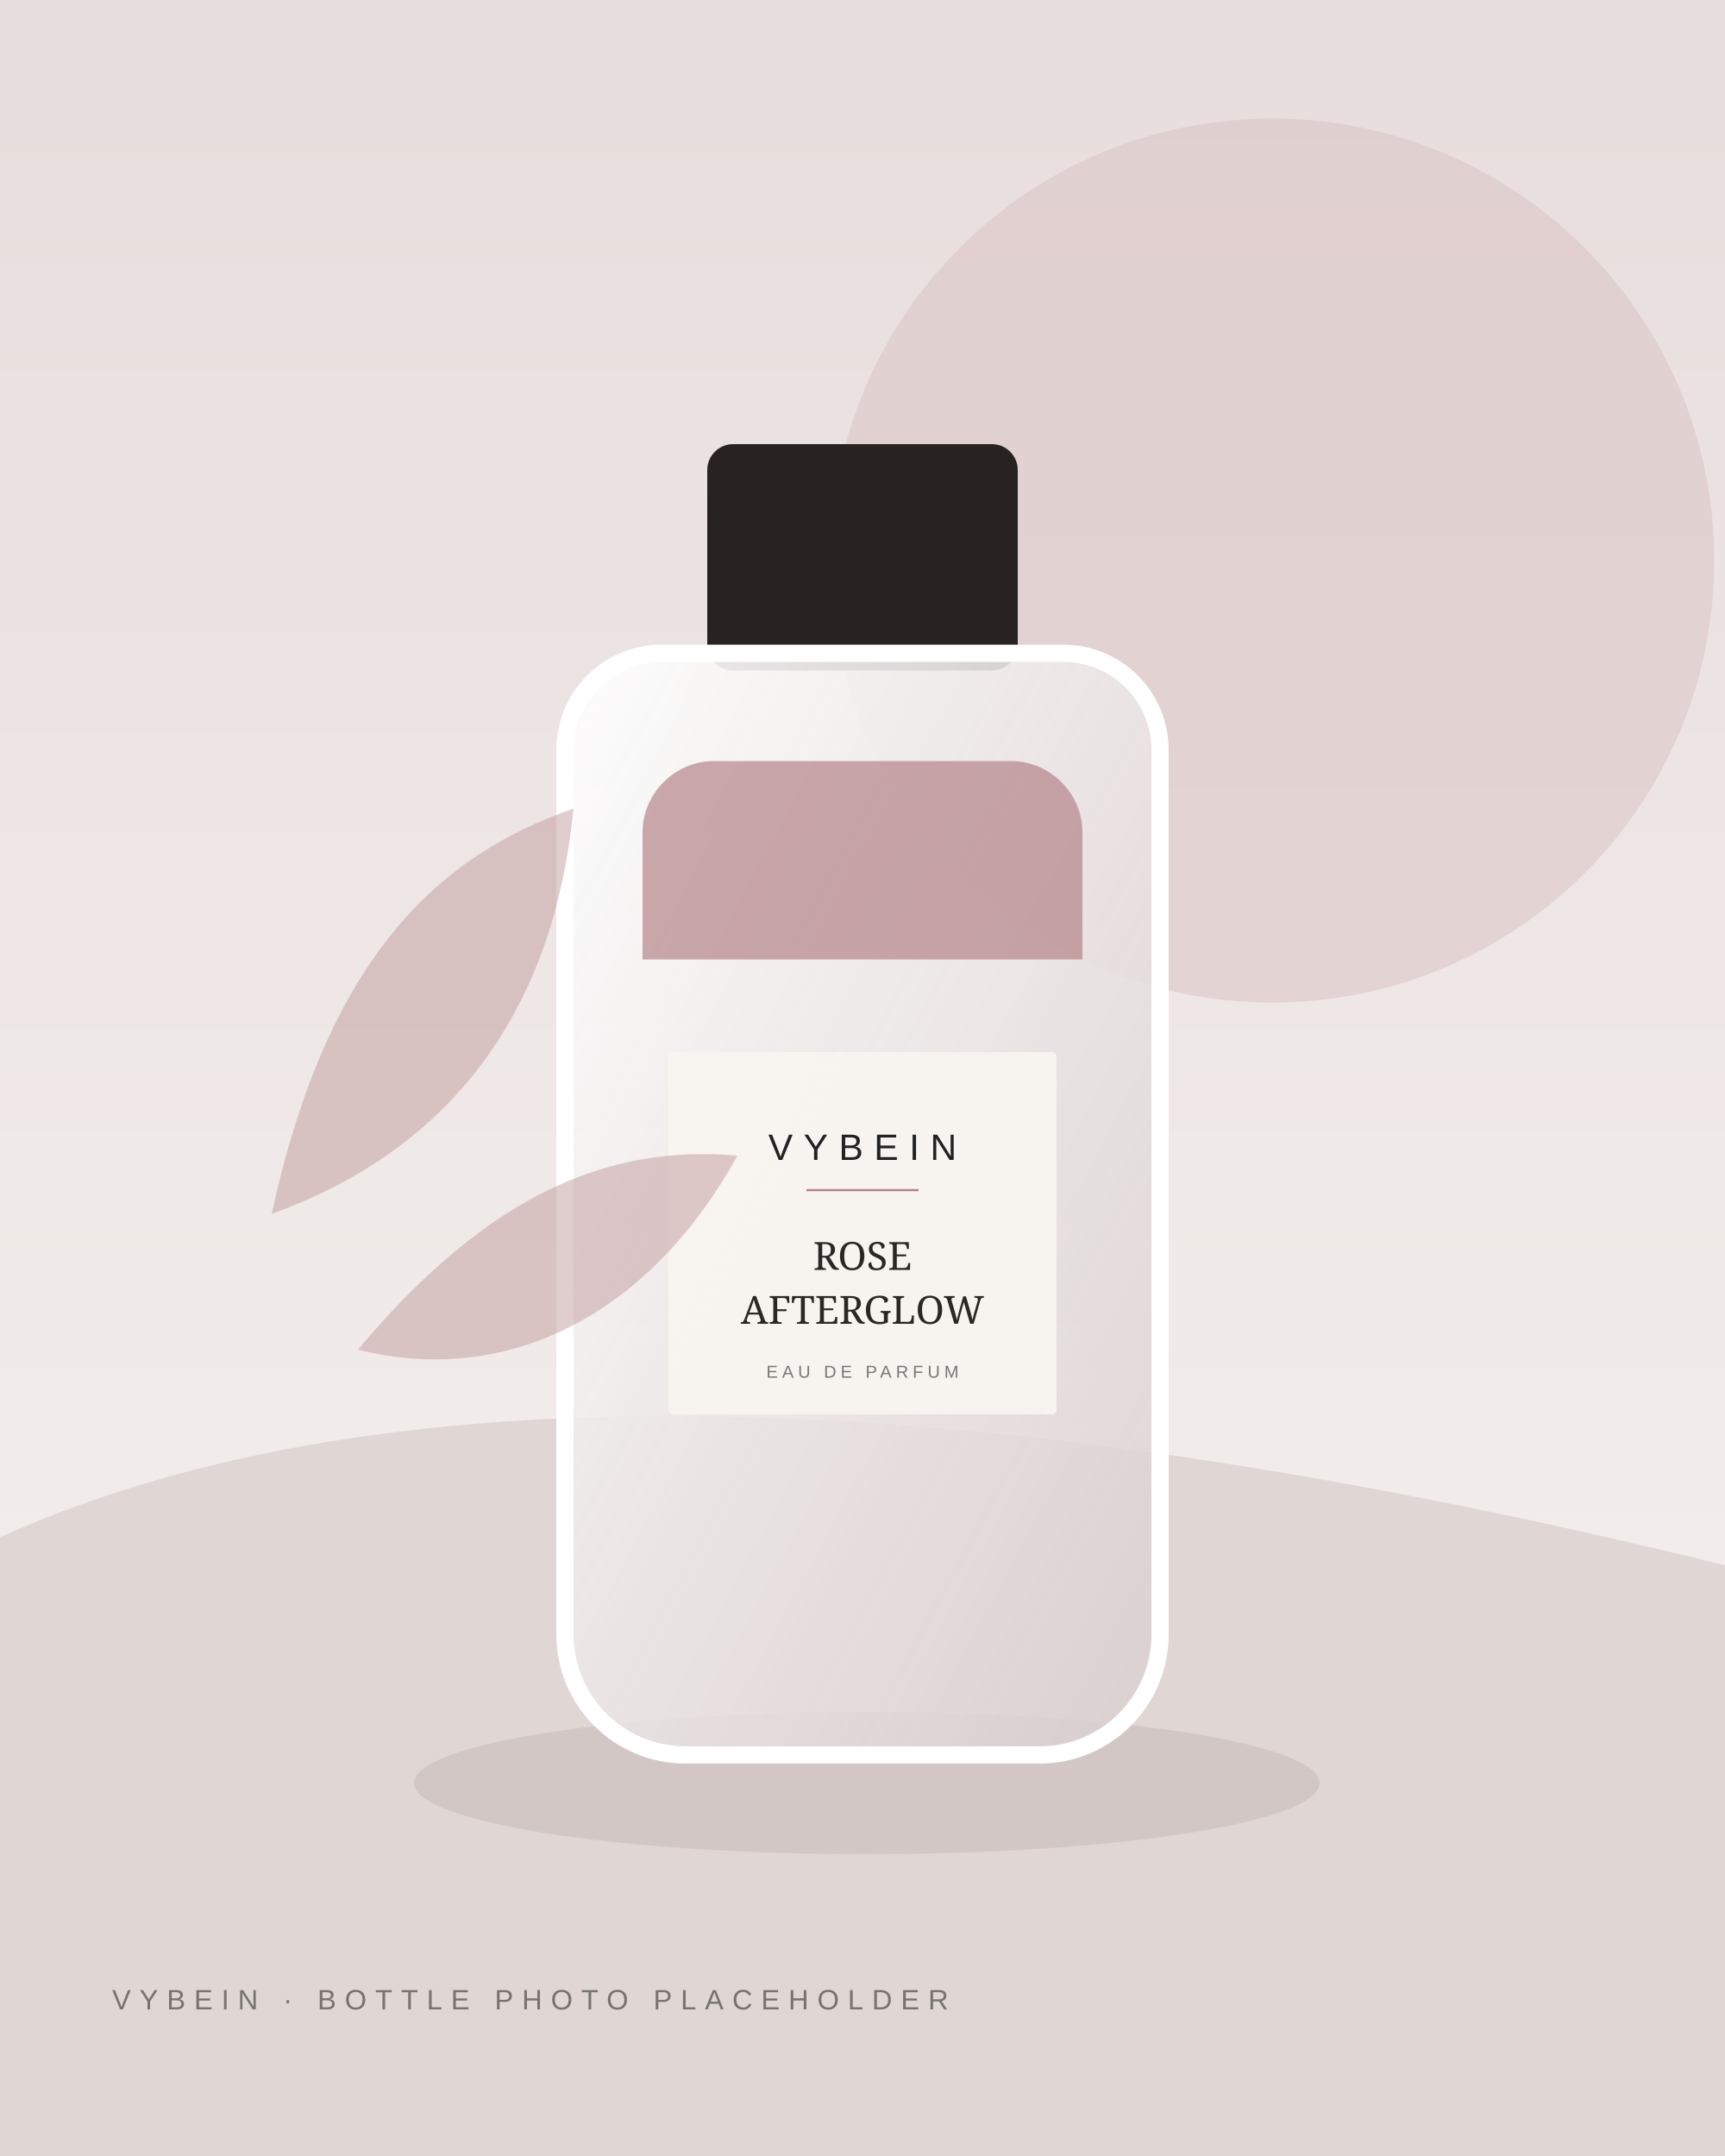
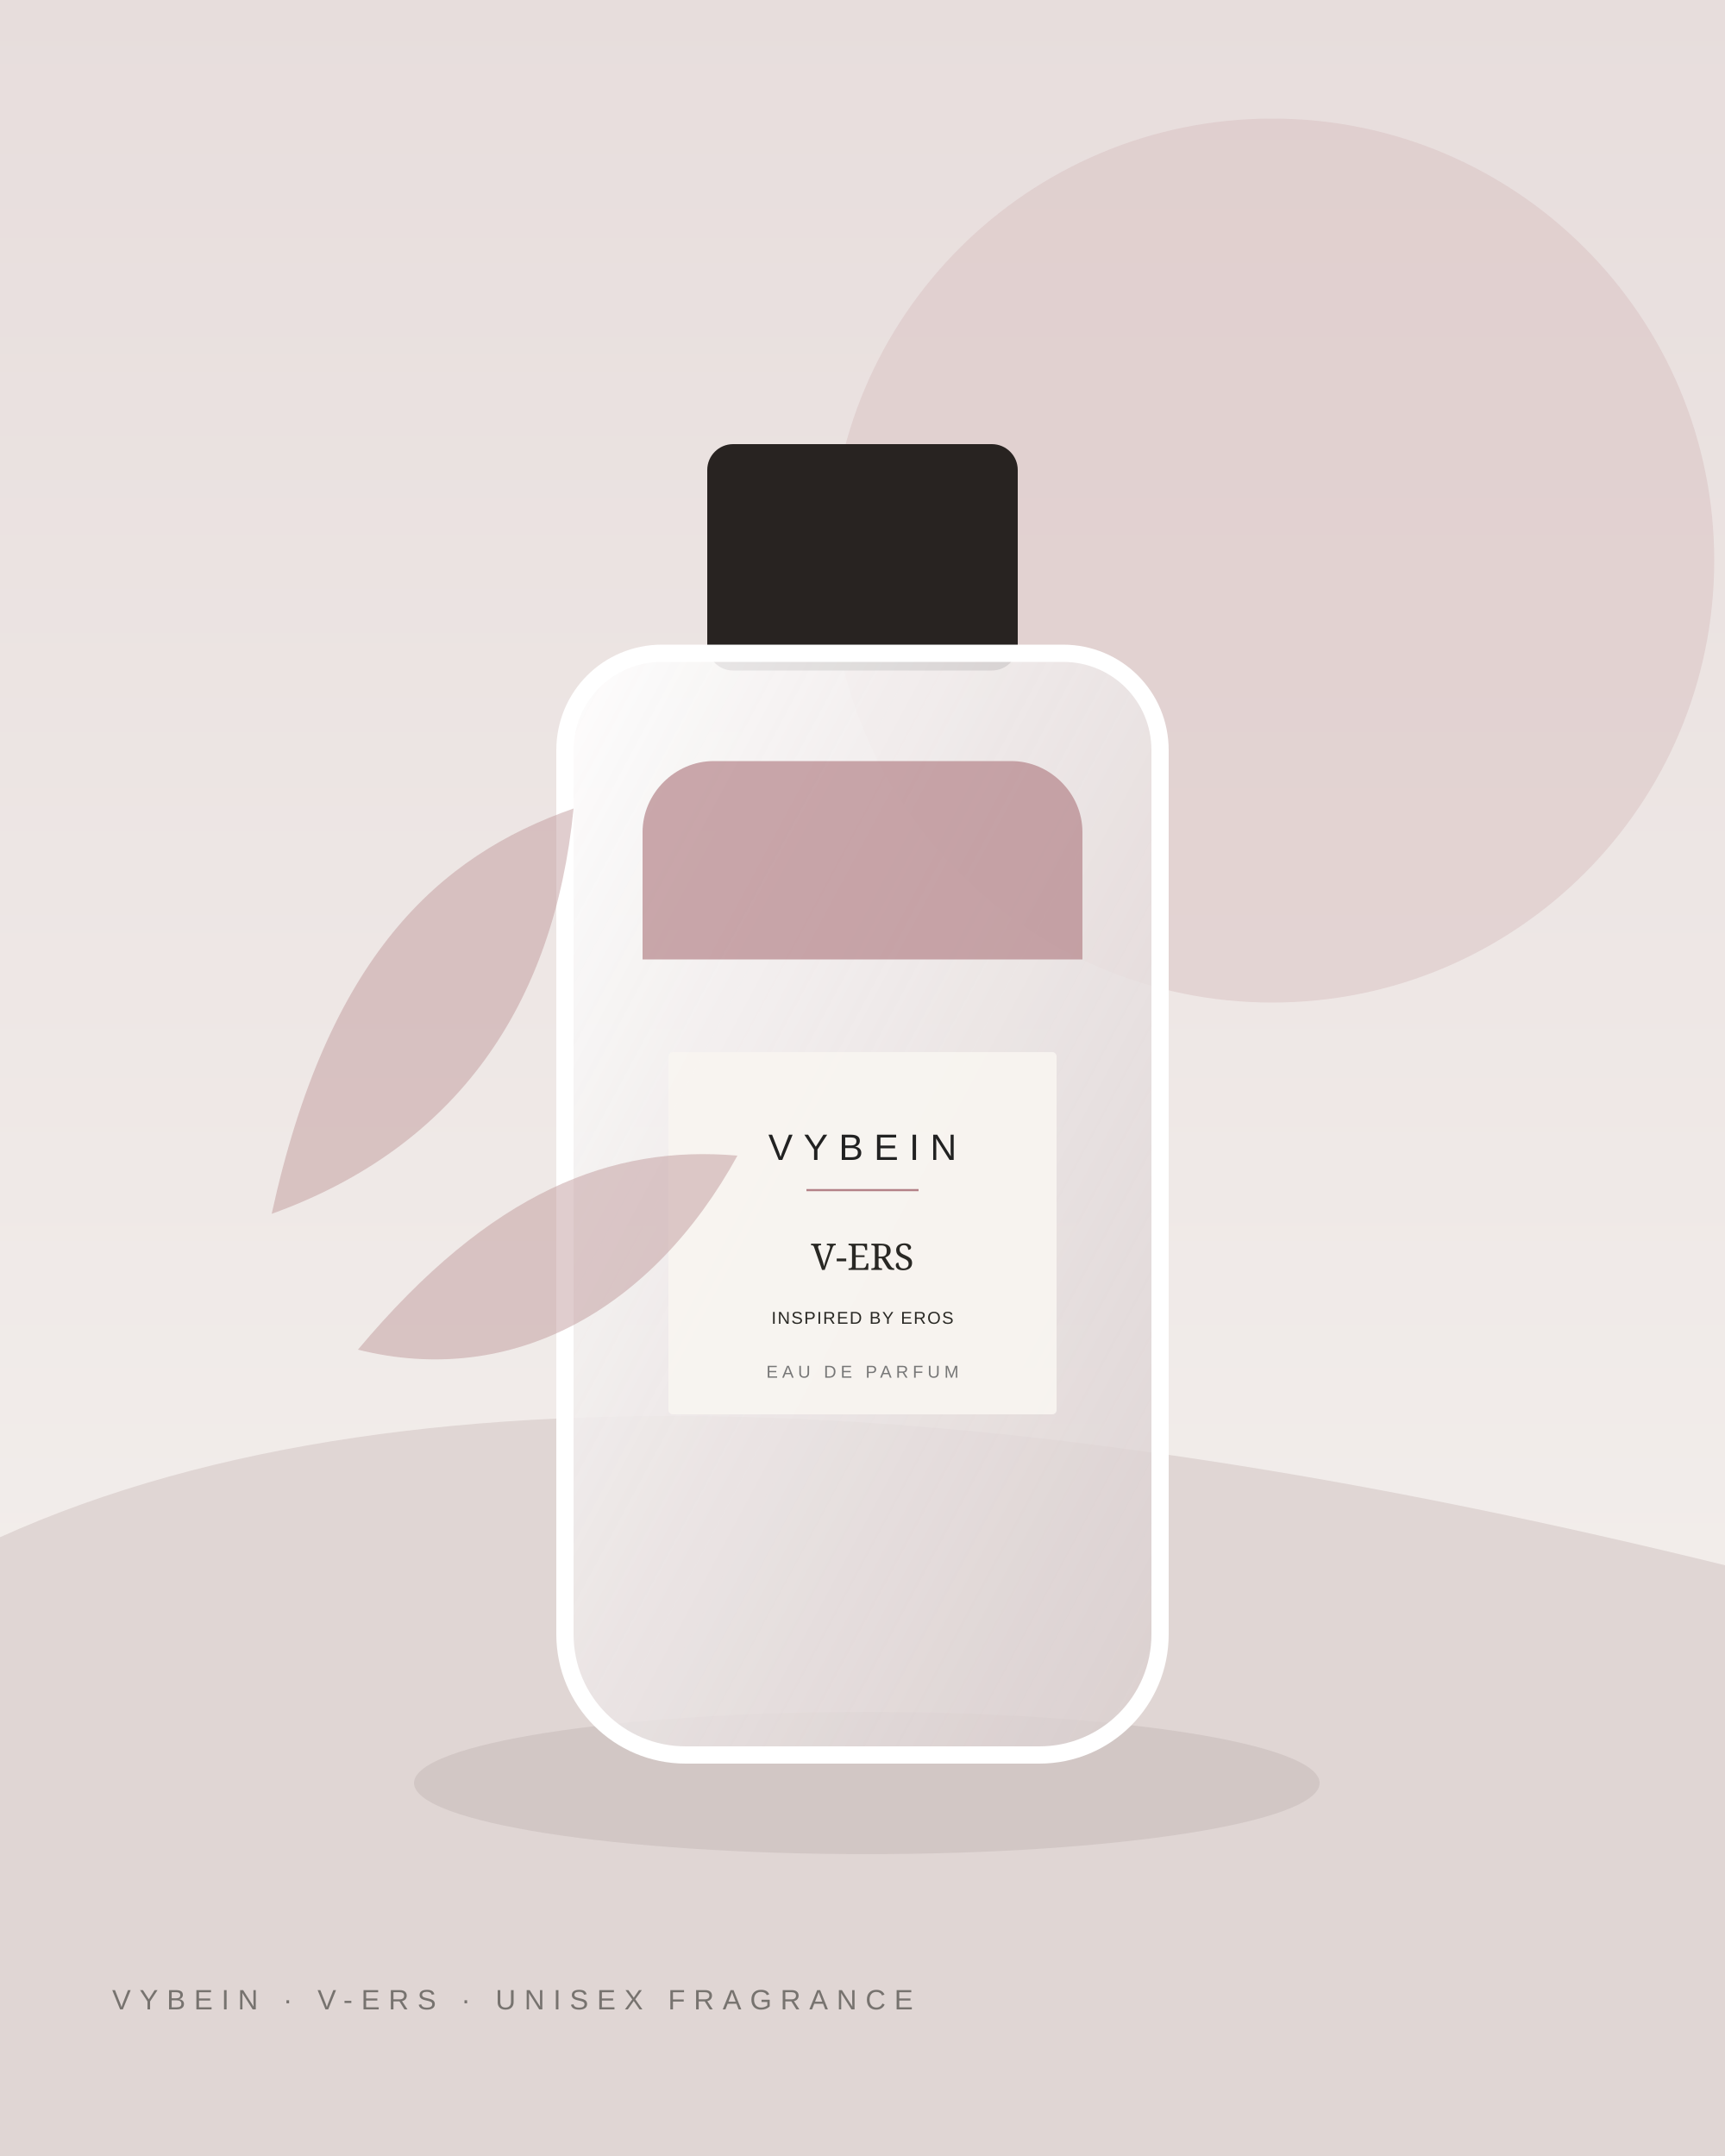
<svg xmlns="http://www.w3.org/2000/svg" viewBox="0 0 800 1000" role="img" aria-labelledby="title desc">
  <defs>
    <linearGradient id="glass" x2="1" y2="1">
      <stop stop-color="#fff" stop-opacity=".93" />
      <stop offset="1" stop-color="#d9cece" stop-opacity=".79" />
    </linearGradient>
    <linearGradient id="bg" x2="0" y2="1">
      <stop stop-color="#e7dddc" />
      <stop offset="1" stop-color="#f6f3f0" />
    </linearGradient>
  </defs>
  <path fill="url(#bg)" d="M0 0h800v1000H0z" />
  <circle cx="590" cy="260" r="205" fill="#d8bfc0" opacity=".49" />
  <path d="M0 713c197-89 491-63 800 13v274H0z" fill="#e0d6d4" />
  <ellipse cx="402" cy="827" rx="210" ry="33" fill="#a89b99" opacity=".25" />
  <rect x="328" y="206" width="144" height="105" rx="12" fill="#282321" />
  <path d="M307 303h186c25 0 45 20 45 45v410c0 31-25 56-56 56H318c-31 0-56-25-56-56V348c0-25 20-45 45-45Z" fill="url(#glass)" stroke="#fff" stroke-width="8" />
  <path d="M298 386c0-18 15-33 33-33h138c18 0 33 15 33 33v59H298z" fill="#b48288" opacity=".69" />
  <rect x="310" y="488" width="180" height="168" rx="2" fill="#f8f5f1" opacity=".9" />
  <text x="400" y="538" text-anchor="middle" font-family="Arial,sans-serif" font-size="17" letter-spacing="5" fill="#222">VYBEIN</text>
  <path d="M374 552h52" stroke="#b48288" />
-   <text x="400" y="589" text-anchor="middle" font-family="Georgia,serif" font-size="18" fill="#292824">ROSE</text>
-   <text x="400" y="614" text-anchor="middle" font-family="Georgia,serif" font-size="18" fill="#292824">AFTERGLOW</text>
+   <text x="400" y="589" text-anchor="middle" font-family="Georgia,serif" font-size="17" fill="#292824">V-ERS</text>
+   <text x="400" y="614" text-anchor="middle" font-family="Arial,sans-serif" font-size="8" letter-spacing=".6" fill="#292824">INSPIRED BY EROS</text>
  <text x="400" y="639" text-anchor="middle" font-family="Arial,sans-serif" font-size="8" letter-spacing="2" fill="#777">EAU DE PARFUM</text>
  <path d="M126 563c26-119 77-166 140-188-9 91-54 157-140 188Zm40 63c62-74 118-95 176-90-39 71-104 108-176 90Z" fill="#be9698" opacity=".48" />
-   <text x="52" y="932" font-family="Arial,sans-serif" font-size="13" letter-spacing="4" fill="#77736f">VYBEIN · BOTTLE PHOTO PLACEHOLDER</text>
+   <text x="52" y="932" font-family="Arial,sans-serif" font-size="13" letter-spacing="4" fill="#77736f">VYBEIN · V-ERS · UNISEX FRAGRANCE</text>
</svg>
